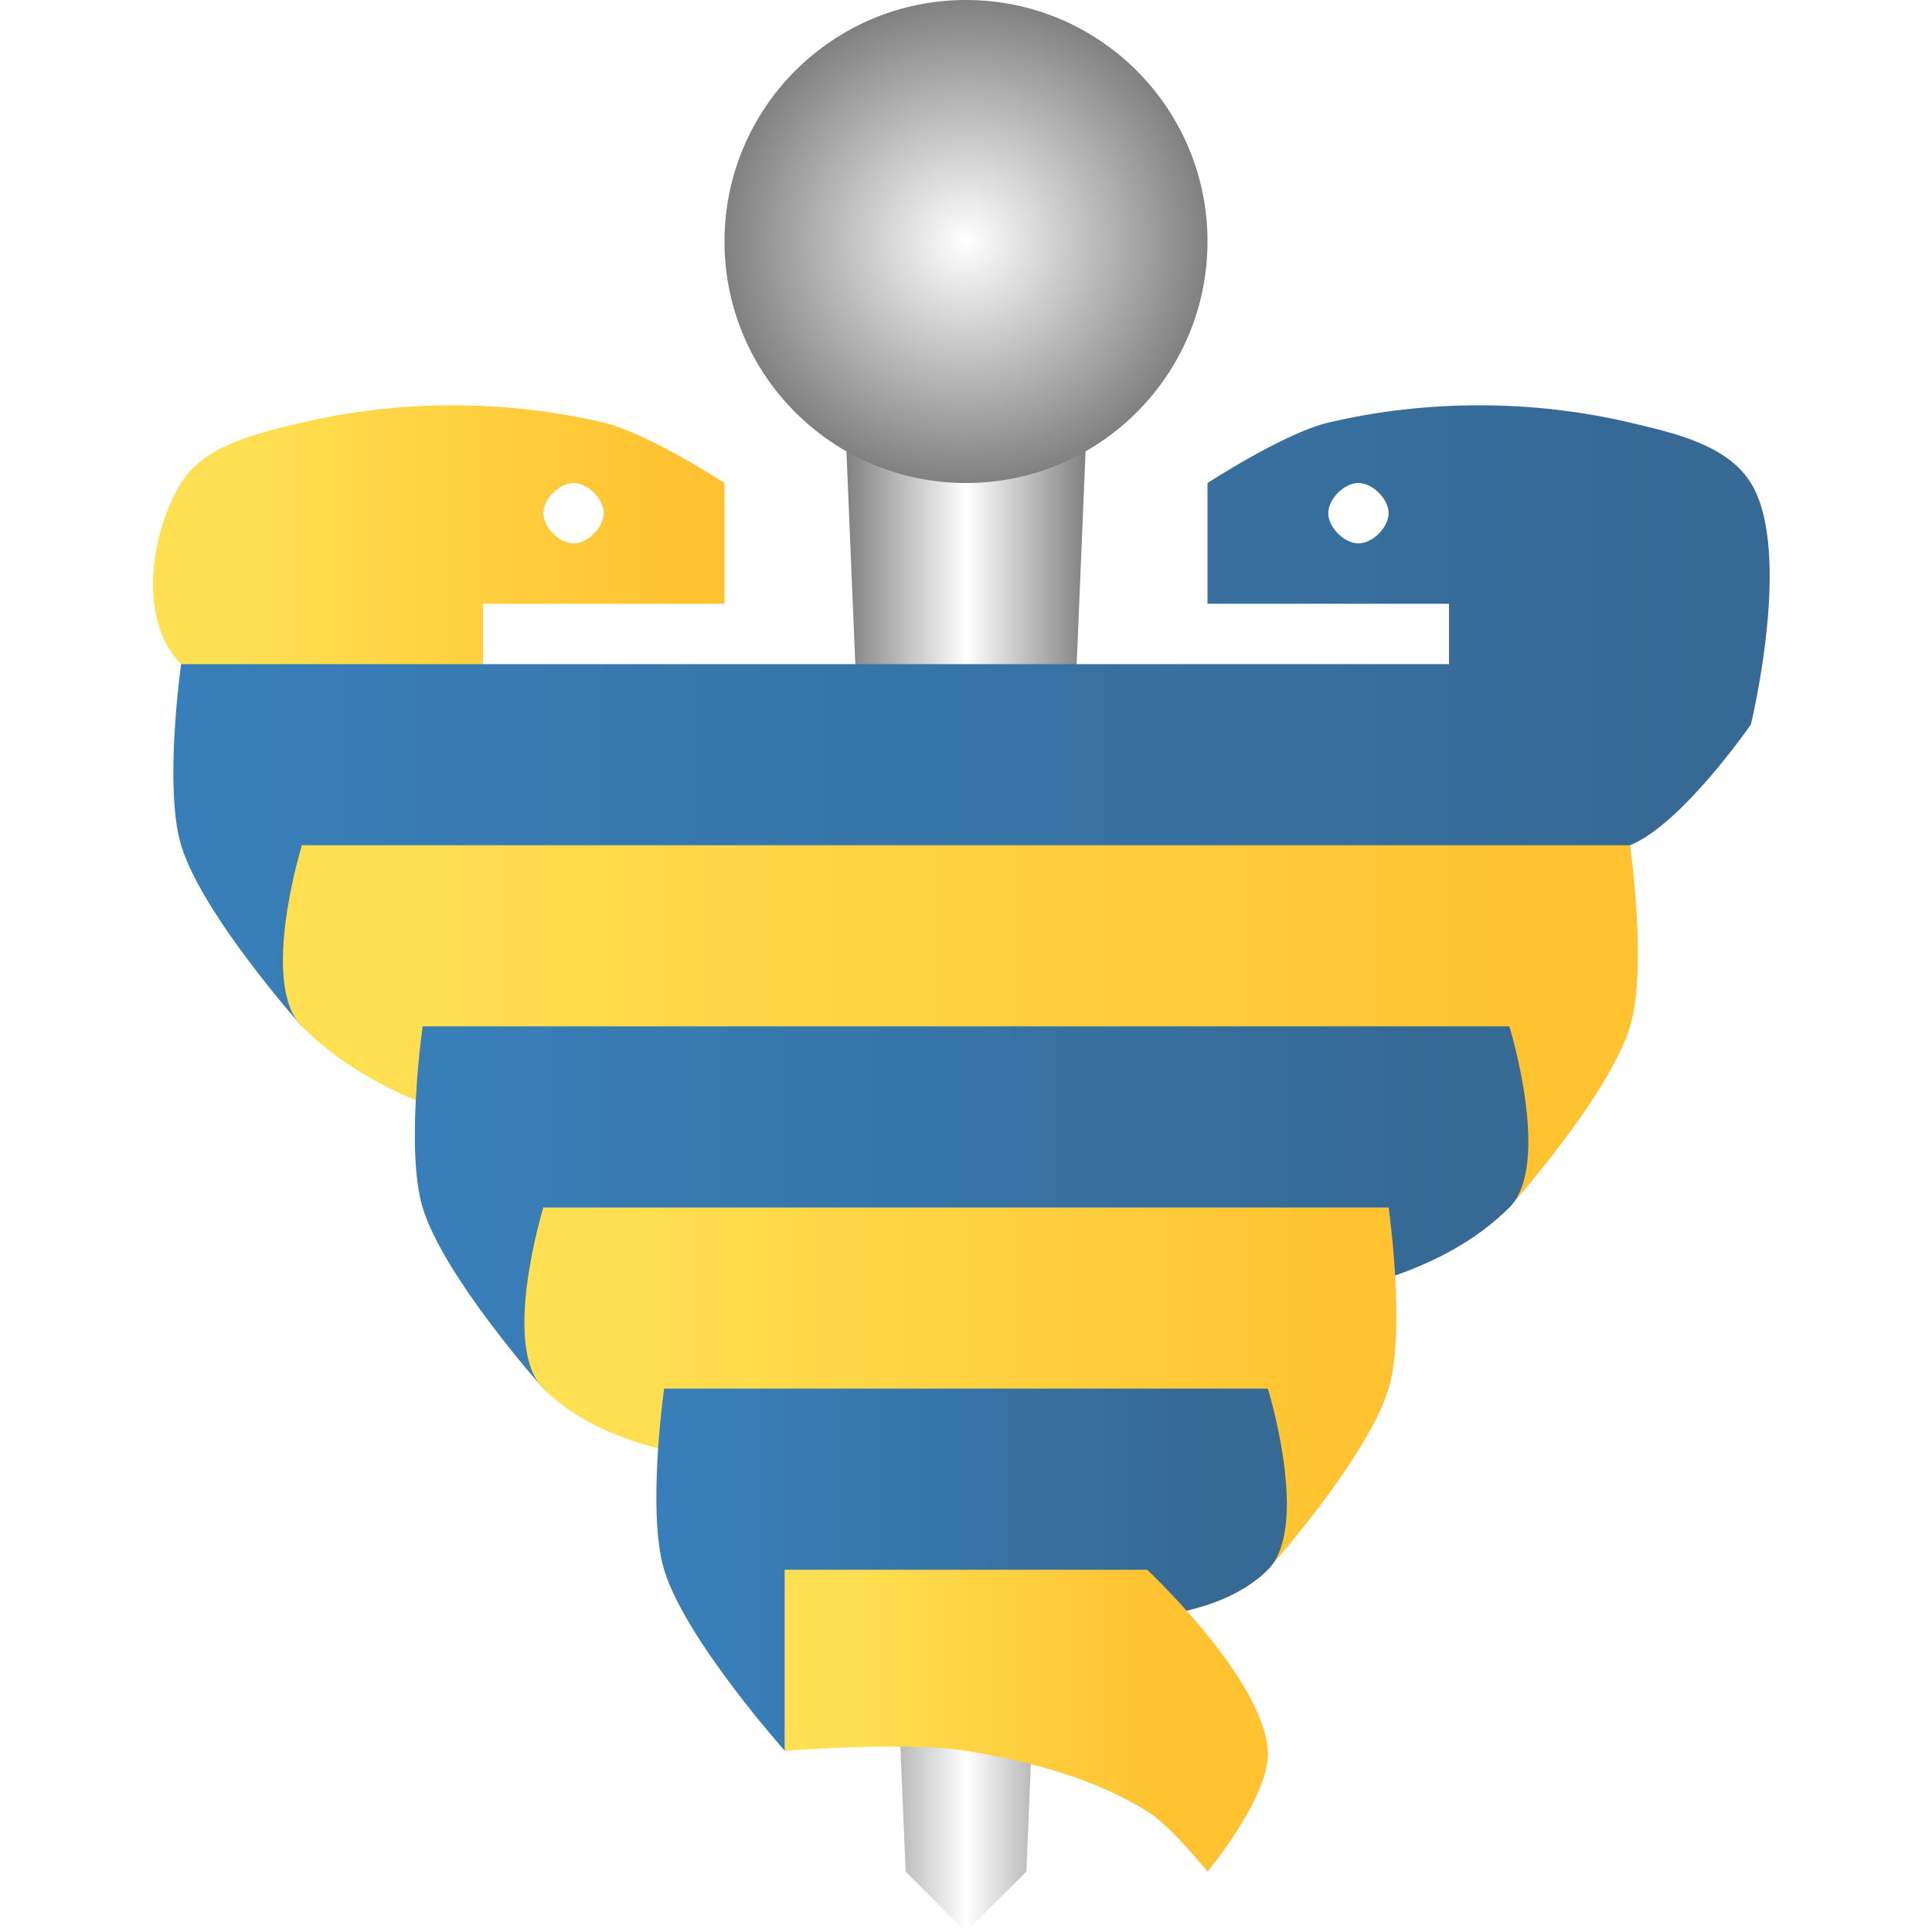
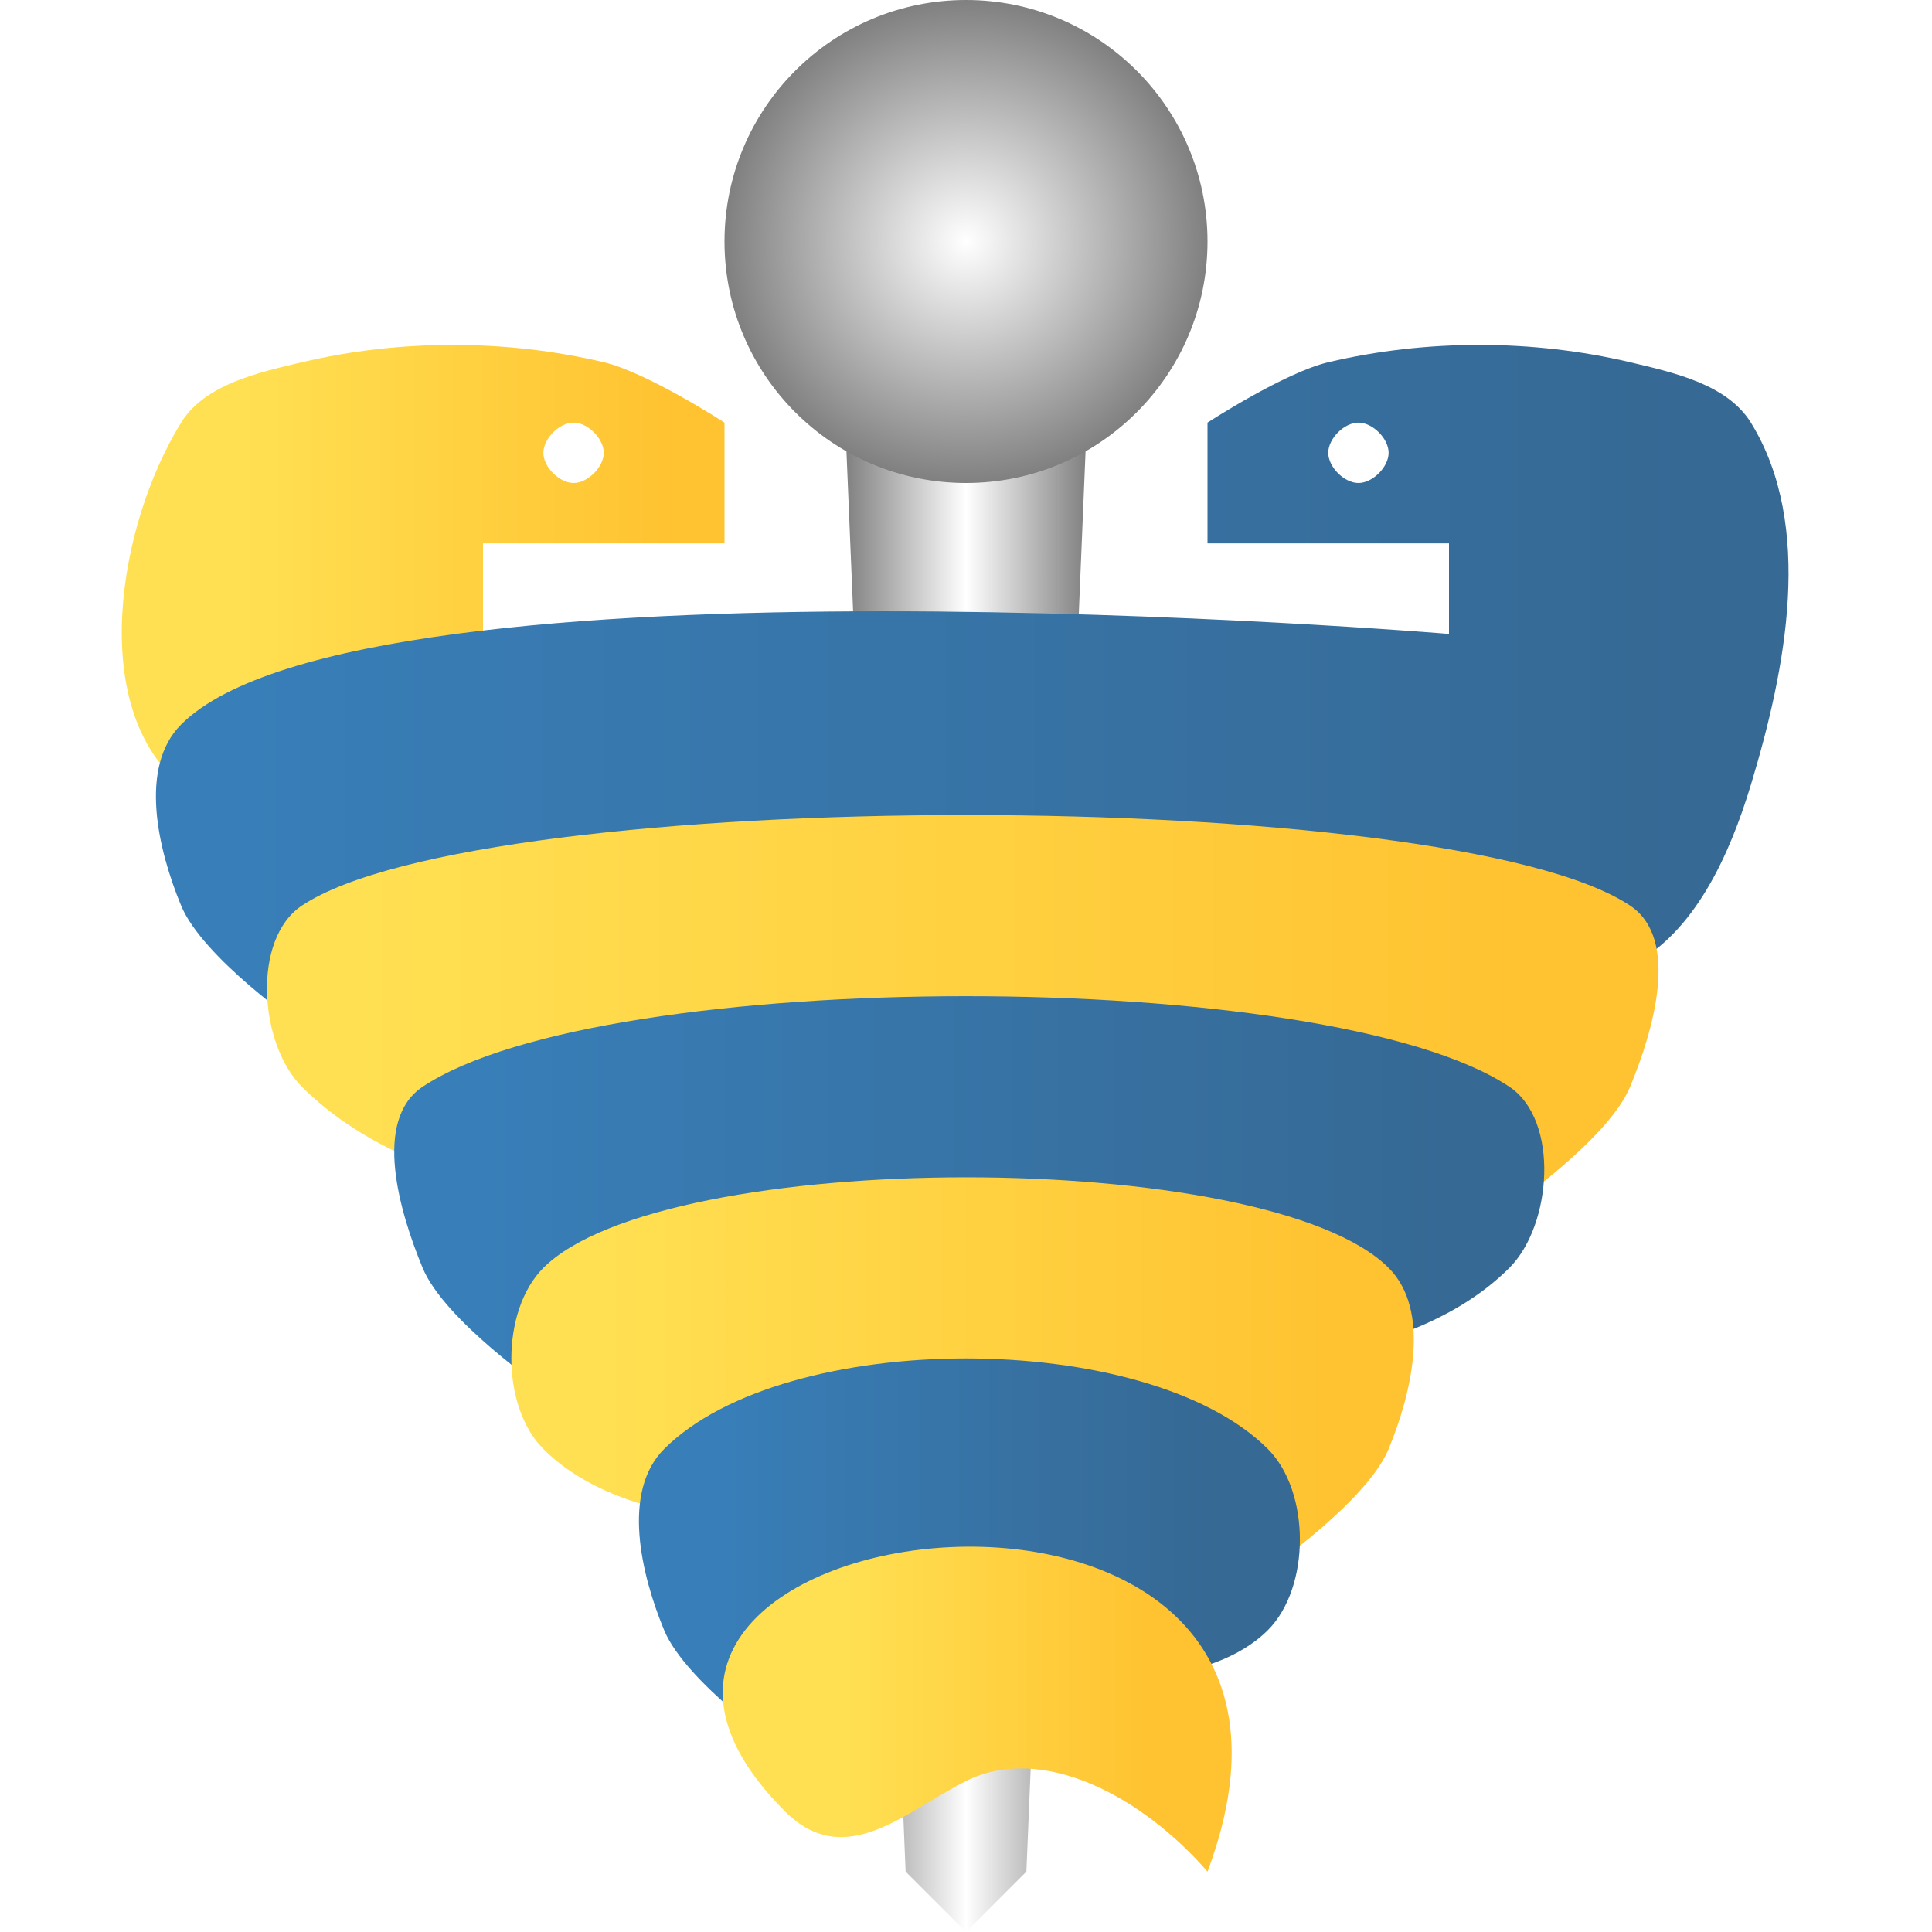
<svg xmlns="http://www.w3.org/2000/svg" xmlns:xlink="http://www.w3.org/1999/xlink" width="256" height="256" viewBox="0 0 256 256" id="svg2" version="1.1">
  <defs id="defs4">
    <linearGradient id="rod_grad">
      <stop style="stop-color:#ffffff;stop-opacity:1" offset="0" id="stop4192" />
      <stop style="stop-color:#808080;stop-opacity:1" offset="1" id="stop4194" />
    </linearGradient>
    <linearGradient gradientUnits="userSpaceOnUse" y2="131.853" x2="110.149" y1="77.07" x1="55.549" id="linearGradient9521" xlink:href="#linearGradient9515" gradientTransform="translate(-161.5009,734.4957)" />
    <linearGradient id="linearGradient9515">
      <stop id="stop9517" offset="0" style="stop-color:#387eb8;stop-opacity:1" />
      <stop id="stop9519" offset="1" style="stop-color:#366994;stop-opacity:1" />
    </linearGradient>
    <linearGradient gradientUnits="userSpaceOnUse" y2="168.101" x2="147.777" y1="111.921" x1="89.137" id="linearGradient11307" xlink:href="#linearGradient11301" gradientTransform="translate(-161.5009,734.4957)" />
    <linearGradient id="linearGradient11301">
      <stop id="stop11303" offset="0" style="stop-color:#ffe052;stop-opacity:1" />
      <stop id="stop11305" offset="1" style="stop-color:#ffc331;stop-opacity:1" />
    </linearGradient>
    <linearGradient xlink:href="#rod_grad" id="linearGradient4188" x1="128" y1="956.362" x2="144" y2="956.362" gradientUnits="userSpaceOnUse" spreadMethod="reflect" />
-     <linearGradient xlink:href="#linearGradient9515" id="linearGradient4202" x1="96" y1="1004.362" x2="160" y2="1004.362" gradientUnits="userSpaceOnUse" gradientTransform="translate(0,-8.00004)" />
-     <linearGradient xlink:href="#linearGradient9515" id="linearGradient4204" x1="64" y1="956.362" x2="192" y2="956.362" gradientUnits="userSpaceOnUse" gradientTransform="translate(0,-8.00004)" />
-     <linearGradient xlink:href="#linearGradient9515" id="linearGradient4206" x1="32" y1="900.362" x2="224" y2="900.362" gradientUnits="userSpaceOnUse" gradientTransform="translate(0,-8.00004)" />
-     <linearGradient xlink:href="#linearGradient11301" id="linearGradient4214" x1="112" y1="1028.362" x2="152" y2="1028.362" gradientUnits="userSpaceOnUse" gradientTransform="translate(0,-8.00004)" />
-     <linearGradient xlink:href="#linearGradient11301" id="linearGradient4216" x1="80" y1="980.362" x2="176" y2="980.362" gradientUnits="userSpaceOnUse" gradientTransform="translate(0,-8.00004)" />
-     <linearGradient xlink:href="#linearGradient11301" id="linearGradient4218" x1="48" y1="932.362" x2="200" y2="932.362" gradientUnits="userSpaceOnUse" gradientTransform="translate(0,-8.00004)" />
-     <linearGradient xlink:href="#linearGradient11301" id="linearGradient4220" x1="32" y1="876.362" x2="88" y2="876.362" gradientUnits="userSpaceOnUse" gradientTransform="translate(0,-8.00004)" />
+     <linearGradient xlink:href="#linearGradient9515" id="linearGradient4202" x1="96" y1="1004.362" x2="160" y2="1004.362" gradientUnits="userSpaceOnUse" gradientTransform="translate(0,-8e-5)" />
+     <linearGradient xlink:href="#linearGradient9515" id="linearGradient4204" x1="64" y1="956.362" x2="192" y2="956.362" gradientUnits="userSpaceOnUse" gradientTransform="translate(0,-8e-5)" />
+     <linearGradient xlink:href="#linearGradient9515" id="linearGradient4206" x1="32" y1="900.362" x2="224" y2="900.362" gradientUnits="userSpaceOnUse" gradientTransform="translate(0,-8e-5)" />
+     <linearGradient xlink:href="#linearGradient11301" id="linearGradient4214" x1="112" y1="1028.362" x2="152" y2="1028.362" gradientUnits="userSpaceOnUse" gradientTransform="translate(0,-8e-5)" />
+     <linearGradient xlink:href="#linearGradient11301" id="linearGradient4216" x1="80" y1="980.362" x2="176" y2="980.362" gradientUnits="userSpaceOnUse" gradientTransform="translate(0,-8e-5)" />
+     <linearGradient xlink:href="#linearGradient11301" id="linearGradient4218" x1="48" y1="932.362" x2="200" y2="932.362" gradientUnits="userSpaceOnUse" gradientTransform="translate(0,-8e-5)" />
+     <linearGradient xlink:href="#linearGradient11301" id="linearGradient4220" x1="32" y1="876.362" x2="88" y2="876.362" gradientUnits="userSpaceOnUse" gradientTransform="translate(0,-8e-5)" />
    <radialGradient xlink:href="#rod_grad" id="radialGradient4238" cx="128" cy="828.362" fx="128" fy="828.362" r="32" gradientTransform="translate(0,-5.924908e-4)" gradientUnits="userSpaceOnUse" />
  </defs>
  <g id="layer1" transform="translate(0,-796.3622)">
    <path style="fill:url(#linearGradient4188);fill-rule:evenodd;stroke:none;stroke-width:1px;stroke-linecap:butt;stroke-linejoin:miter;stroke-opacity:1;fill-opacity:1" d="m 112,852.362 8,192 8,8 8,-8 8,-192" id="path4164" />
    <path id="path8615" d="m -61.751,801.964 c -28.032,0 -26.281,12.156 -26.281,12.156 l 0.031,12.594 26.75,0 0,3.781 -37.375,0 c 0,0 -17.937,-2.034 -17.937,26.25 0,28.284 15.656,27.281 15.656,27.281 l 9.344,0 0,-13.125 c 0,0 -0.504,-15.656 15.406,-15.656 15.91,0 26.531,0 26.531,0 0,0 14.906,0.241 14.906,-14.406 0,-14.647 0,-24.219 0,-24.219 0,0 2.263,-14.656 -27.031,-14.656 z m -14.75,8.469 c 2.661,0 4.812,2.151 4.812,4.812 2e-6,2.661 -2.151,4.812 -4.812,4.812 -2.661,0 -4.812,-2.151 -4.812,-4.812 -2e-6,-2.661 2.151,-4.812 4.812,-4.812 z" style="color:#000000;display:inline;overflow:visible;visibility:visible;opacity:1;fill:url(#linearGradient9521);fill-opacity:1;fill-rule:nonzero;stroke:none;stroke-width:1;stroke-linecap:butt;stroke-linejoin:miter;stroke-miterlimit:4;stroke-dasharray:none;stroke-dashoffset:0;stroke-opacity:1;marker:none;marker-start:none;marker-mid:none;marker-end:none" />
    <path style="color:#000000;display:inline;overflow:visible;visibility:visible;opacity:1;fill:url(#linearGradient11307);fill-opacity:1;fill-rule:nonzero;stroke:none;stroke-width:1;stroke-linecap:butt;stroke-linejoin:miter;stroke-miterlimit:4;stroke-dasharray:none;stroke-dashoffset:0;stroke-opacity:1;marker:none;marker-start:none;marker-mid:none;marker-end:none" d="m -60.955,911.811 c 28.032,0 26.281,-12.156 26.281,-12.156 l -0.031,-12.594 -26.75,0 0,-3.781 37.375,0 c 0,0 17.937,2.034 17.937,-26.25 10e-6,-28.284 -15.656,-27.281 -15.656,-27.281 l -9.344,0 0,13.125 c 0,0 0.504,15.656 -15.406,15.656 -15.91,0 -26.531,0 -26.531,0 0,0 -14.906,-0.241 -14.906,14.406 0,14.647 0,24.219 0,24.219 0,0 -2.263,14.656 27.031,14.656 z m 14.75,-8.469 c -2.661,0 -4.812,-2.151 -4.812,-4.812 0,-2.661 2.151,-4.812 4.812,-4.812 2.661,0 4.812,2.151 4.812,4.812 1e-5,2.661 -2.151,4.812 -4.812,4.812 z" id="path8620" />
-     <path style="fill:url(#linearGradient4220);fill-opacity:1;fill-rule:evenodd;stroke:none;stroke-width:1px;stroke-linecap:butt;stroke-linejoin:miter;stroke-opacity:1" d="m 76,868.362 c -1.886,0 -4,-2.114 -4,-4 0,-1.886 2.114,-4 4,-4 1.886,0 4,2.114 4,4 0,1.886 -2.114,4 -4,4 z m -12,16 c 0,0 -30.572,9.428 -40,0 -5.657,-5.657 -4.206,-17.195 0,-24 3.135,-5.072 10.197,-6.63 16,-8 12.977,-3.063 27.023,-3.063 40,0 5.803,1.37 16,8 16,8 l 0,16 -32,0 z" id="path4336" />
-     <path style="fill:url(#linearGradient4206);fill-opacity:1;fill-rule:evenodd;stroke:none;stroke-width:1px;stroke-linecap:butt;stroke-linejoin:miter;stroke-opacity:1" d="m 160,876.362 0,-16 c 0,0 10.197,-6.63 16,-8 12.977,-3.063 27.023,-3.063 40,0 5.803,1.37 12.865,2.928 16,8 5.608,9.074 0,32 0,32 0,0 -9.032,13.114 -16,16 -54.201,22.451 -176,-8e-5 -176,-8e-5 l 0,24 c 0,0 -13.214,-14.798 -16,-24 -2.318,-7.657 0,-24 0,-24 l 168,0 0,-8 z m 16,-12 c 0,1.886 2.114,4 4,4 1.886,0 4,-2.114 4,-4 0,-1.886 -2.114,-4 -4,-4 -1.886,0 -4,2.114 -4,4 z" id="path4328" />
-     <path style="fill:url(#linearGradient4218);fill-opacity:1;fill-rule:evenodd;stroke:none;stroke-width:1px;stroke-linecap:butt;stroke-linejoin:miter;stroke-opacity:1" d="m 40,908.362 176,0 c 0,0 2.318,16.343 0,24 -2.786,9.202 -16,24 -16,24 l 0,-24 c 0,0 -122.288,37.712 -160,0 -5.657,-5.657 0,-24 0,-24 z" id="path4330" />
-     <path style="fill:url(#linearGradient4204);fill-opacity:1;fill-rule:evenodd;stroke:none;stroke-width:1px;stroke-linecap:butt;stroke-linejoin:miter;stroke-opacity:1" d="m 200,932.362 -144,0 c 0,0 -2.318,16.343 0,24 2.786,9.202 16,24 16,24 l 0,-24 c 0,0 97.83,30.17 128,0 5.657,-5.657 0,-24 0,-24 z" id="path4332" />
-     <path style="fill:url(#linearGradient4216);fill-opacity:1;fill-rule:evenodd;stroke:none;stroke-width:1px;stroke-linecap:butt;stroke-linejoin:miter;stroke-opacity:1" d="m 72,956.362 c 0,0 -5.657,18.343 0,24 22.627,22.627 96,0 96,0 l 0,24 c 0,0 13.214,-14.798 16,-24 2.318,-7.657 0,-24 0,-24 z" id="path4334" />
-     <path style="fill:url(#linearGradient4202);fill-opacity:1;fill-rule:evenodd;stroke:none;stroke-width:1px;stroke-linecap:butt;stroke-linejoin:miter;stroke-opacity:1" d="m 168,980.362 c 0,0 5.657,18.343 0,24 -15.085,15.085 -64,0 -64,0 l 0,24 c 0,0 -13.214,-14.798 -16,-24 -2.318,-7.657 0,-24 0,-24 z" id="path4334-3" />
-     <path style="fill:url(#linearGradient4214);fill-opacity:1;fill-rule:evenodd;stroke:none;stroke-width:1px;stroke-linecap:butt;stroke-linejoin:miter;stroke-opacity:1" d="m 104,1004.362 0,24 c 0,0 16.103,-1.282 24,0 8.324,1.351 16.827,3.567 24,8 3.208,1.983 8,8 8,8 0,0 8.371,-10.049 8,-16 -0.597,-9.596 -16,-24 -16,-24 z" id="path4338" />
+     <path style="fill:url(#linearGradient4220);fill-opacity:1;fill-rule:evenodd;stroke:none;stroke-width:1px;stroke-linecap:butt;stroke-linejoin:miter;stroke-opacity:1" d="m 76,860.362 c -1.886,0 -4,-2.114 -4,-4 0,-1.886 2.114,-4 4,-4 1.886,0 4,2.114 4,4 0,1.886 -2.114,4 -4,4 z M 64,892.362 c 0,0 -29.485,16.621 -40,8 -12.374,-10.144 -8.412,-34.39 0,-48 3.135,-5.072 10.197,-6.63 16,-8 12.977,-3.063 27.023,-3.063 40,0 5.803,1.37 16,8 16,8 l 0,16 -32,0 z" id="path4336" />
+     <path style="fill:url(#linearGradient4206);fill-opacity:1;fill-rule:evenodd;stroke:none;stroke-width:1px;stroke-linecap:butt;stroke-linejoin:miter;stroke-opacity:1" d="m 160,868.362 0,-16 c 0,0 10.197,-6.63 16,-8 12.977,-3.063 27.023,-3.063 40,0 5.803,1.37 12.865,2.928 16,8 8.412,13.61 4.637,32.686 0,48 -2.786,9.202 -7.422,19.657 -16,24 C 163.606,950.89 40,916.362 40,916.362 l 0,16 c 0,0 -13.114,-9.032 -16,-16 -3.061,-7.391 -5.657,-18.343 0,-24 24,-24 168,-12 168,-12 l 0,-12 z m 16,-12 c 0,1.886 2.114,4 4,4 1.886,0 4,-2.114 4,-4 0,-1.886 -2.114,-4 -4,-4 -1.886,0 -4,2.114 -4,4 z" id="path4328" />
+     <path style="fill:url(#linearGradient4218);fill-opacity:1;fill-rule:evenodd;stroke:none;stroke-width:1px;stroke-linecap:butt;stroke-linejoin:miter;stroke-opacity:1" d="m 40,916.362 c 24,-16 152,-16 176,0 6.656,4.438 3.061,16.609 0,24 -2.886,6.968 -16,16 -16,16 l 0,-16 c 0,0 -122.288,37.712 -160,0 -5.657,-5.657 -6.656,-19.562 0,-24 z" id="path4330" />
+     <path style="fill:url(#linearGradient4204);fill-opacity:1;fill-rule:evenodd;stroke:none;stroke-width:1px;stroke-linecap:butt;stroke-linejoin:miter;stroke-opacity:1" d="m 200,940.362 c -24,-16 -120,-16 -144,0 -6.656,4.438 -3.061,16.609 0,24 2.886,6.968 16,16 16,16 L 72,964.362 c 0,0 97.83,30.17 128,0 5.657,-5.657 6.656,-19.562 0,-24 z" id="path4332" />
+     <path style="fill:url(#linearGradient4216);fill-opacity:1;fill-rule:evenodd;stroke:none;stroke-width:1px;stroke-linecap:butt;stroke-linejoin:miter;stroke-opacity:1" d="m 72,964.362 c -5.657,5.657 -5.657,18.343 0,24 22.627,22.627 96,0 96,0 l 0,16 c 0,0 13.114,-9.032 16,-16 3.061,-7.391 5.657,-18.343 0,-24 -16,-16 -96,-16 -112,0 z" id="path4334" />
+     <path style="fill:url(#linearGradient4202);fill-opacity:1;fill-rule:evenodd;stroke:none;stroke-width:1px;stroke-linecap:butt;stroke-linejoin:miter;stroke-opacity:1" d="m 168,988.362 c 5.657,5.657 5.657,18.343 0,24 -15.085,15.085 -64,0 -64,0 l 0,16 c 0,0 -13.114,-9.032 -16,-16 -3.061,-7.391 -5.657,-18.343 0,-24 16,-16 64,-16 80,0 z" id="path4334-3" />
+     <path style="fill:url(#linearGradient4214);fill-opacity:1;fill-rule:evenodd;stroke:none;stroke-width:1px;stroke-linecap:butt;stroke-linejoin:miter;stroke-opacity:1" d="m 104,1036.362 c 8,8 16,0 24,-4 10.189,-5.095 23.466,2.166 32,12 24,-64 -96,-48 -56,-8 z" id="path4338" />
    <ellipse style="opacity:1;fill:url(#radialGradient4238);fill-opacity:1.0;stroke:none;stroke-width:2;stroke-linecap:round;stroke-miterlimit:4;stroke-dasharray:none;stroke-dashoffset:0;stroke-opacity:1" id="path4222" cx="128" cy="828.362" rx="32" ry="32" />
    <text xml:space="preserve" style="font-style:normal;font-variant:normal;font-weight:normal;font-stretch:normal;font-size:24px;line-height:426%;font-family:'Droid Sans';-inkscape-font-specification:'Droid Sans';text-align:center;letter-spacing:0px;word-spacing:0px;text-anchor:middle;fill:#000000;fill-opacity:1;stroke:none;stroke-width:1px;stroke-linecap:butt;stroke-linejoin:miter;stroke-opacity:1" x="-282.874" y="836.362" id="text4244" transform="matrix(1,0,0.5773503,1,0,0)">
      <tspan id="tspan4246" x="-282.874" y="836.362" style="font-size:30px" />
    </text>
    <text xml:space="preserve" style="font-style:normal;font-variant:normal;font-weight:normal;font-stretch:normal;font-size:24px;line-height:426%;font-family:'Droid Sans';-inkscape-font-specification:'Droid Sans';text-align:center;letter-spacing:0px;word-spacing:0px;text-anchor:middle;fill:#000000;fill-opacity:1;stroke:none;stroke-width:1px;stroke-linecap:butt;stroke-linejoin:miter;stroke-opacity:1" x="530.874" y="836.362" id="text4248" transform="matrix(1,0,-0.5773503,1,0,0)">
      <tspan id="tspan4250" x="530.874" y="836.362" style="font-size:30px" />
    </text>
  </g>
</svg>
